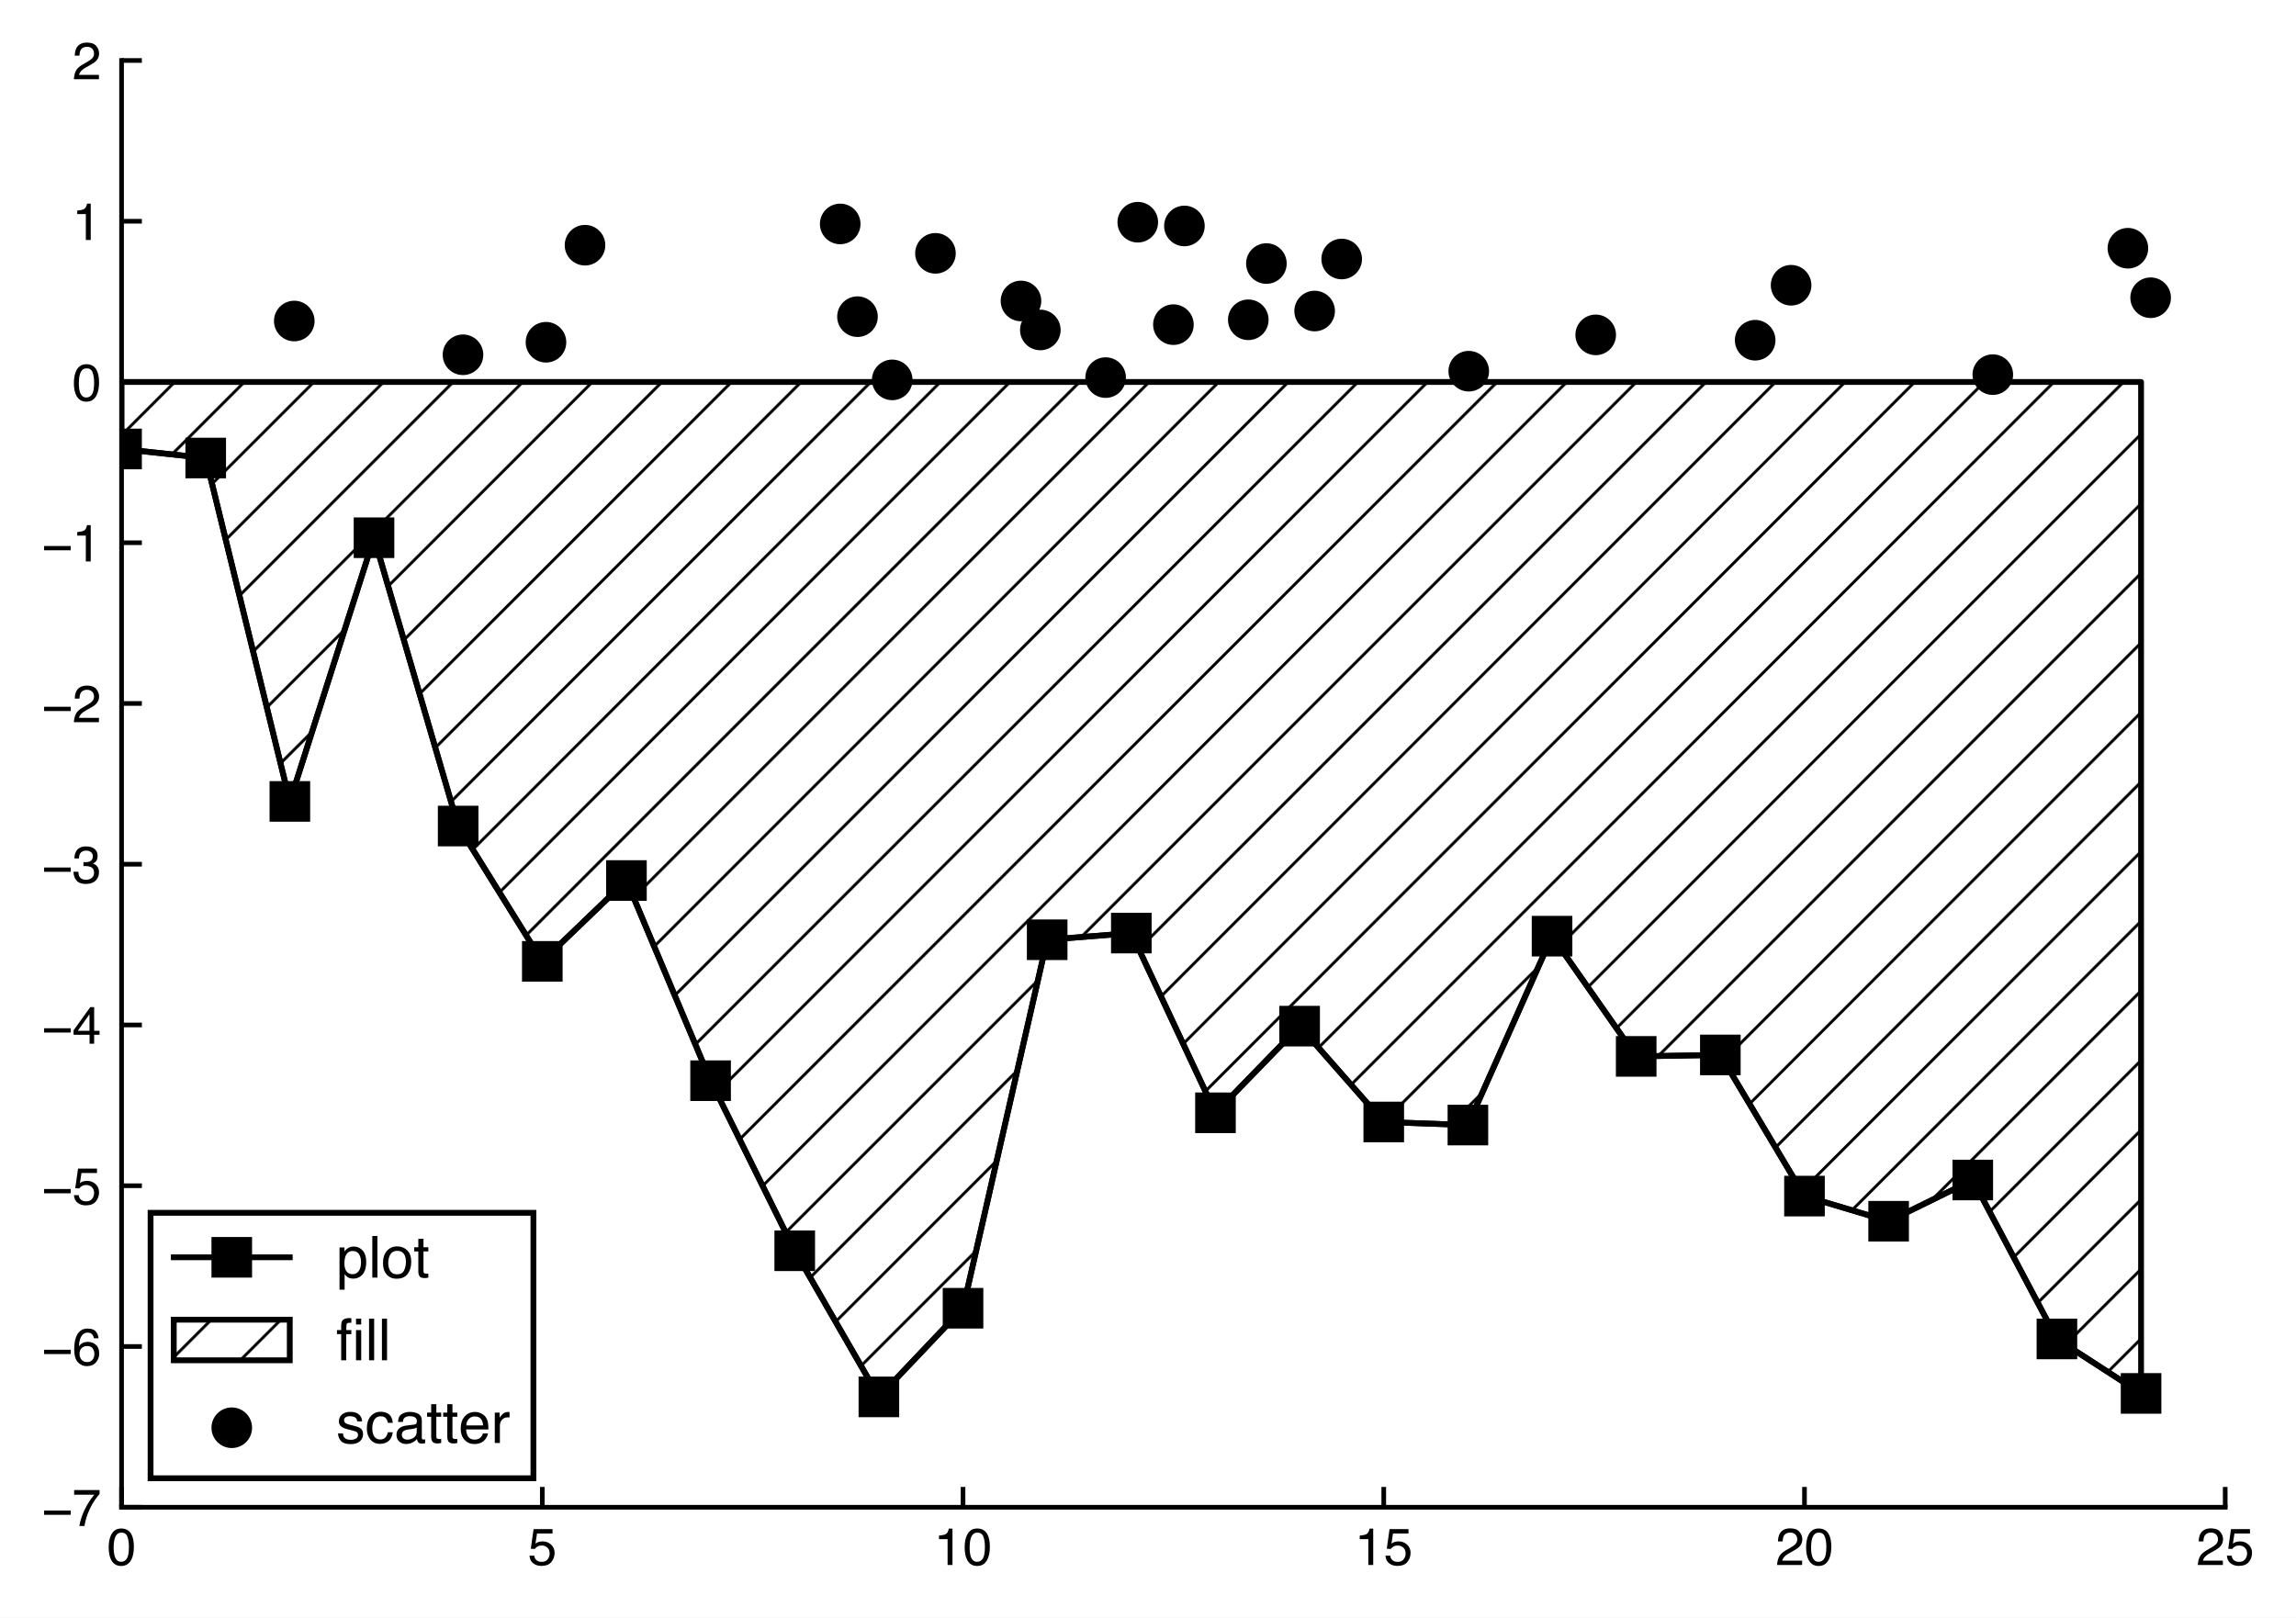
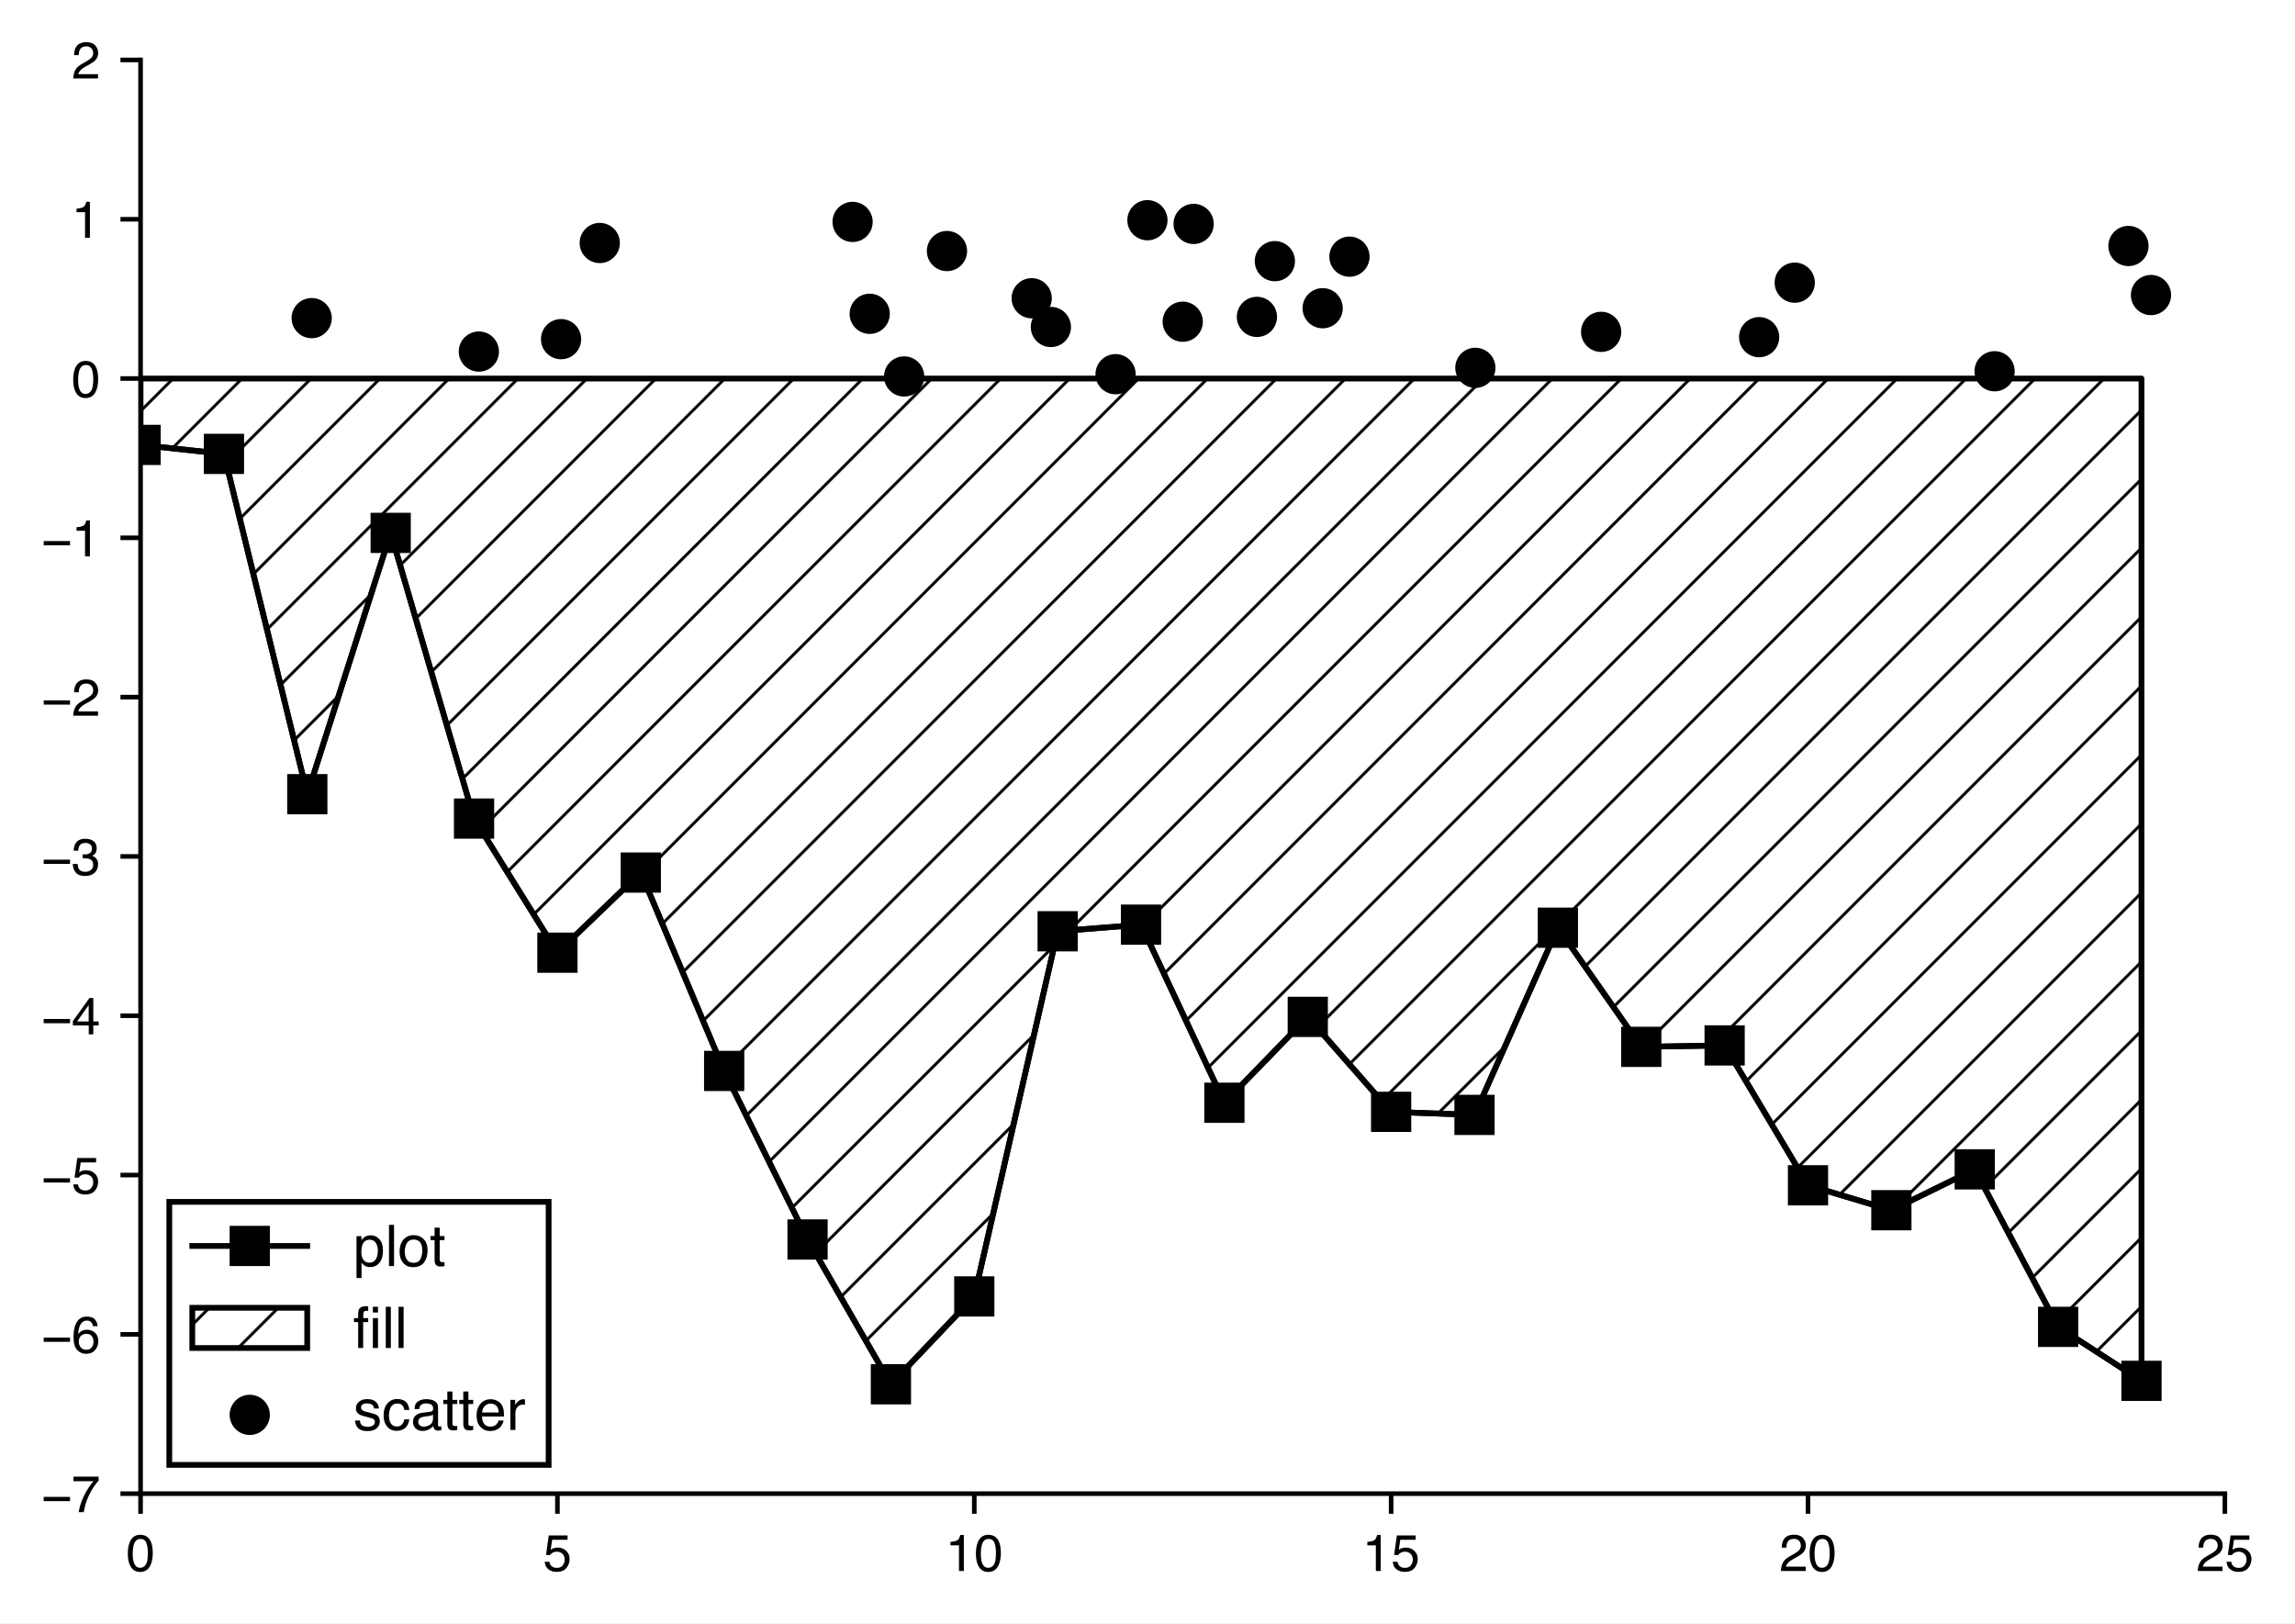
- <svg xmlns="http://www.w3.org/2000/svg" xmlns:xlink="http://www.w3.org/1999/xlink" height="278.94pt" version="1.1" viewBox="0 0 395.866 278.94" width="395.866pt">
+ <svg xmlns="http://www.w3.org/2000/svg" xmlns:xlink="http://www.w3.org/1999/xlink" height="282.44pt" version="1.1" viewBox="0 0 399.366 282.44" width="399.366pt">
  <defs>
    <style type="text/css">*{stroke-linecap:butt;stroke-linejoin:round;}</style>
  </defs>
  <g id="figure_1">
    <g id="patch_1">
-       <path d="M 0 278.94  L 395.866 278.94  L 395.866 0  L 0 0  z " style="fill:#ffffff;" />
+       <path d="M 0 282.44  L 399.366 282.44  L 399.366 0  L 0 0  z " style="fill:#ffffff;" />
    </g>
    <g id="axes_1">
      <g id="patch_2">
-         <path d="M 20.961 259.908  L 383.661 259.908  L 383.661 10.428  L 20.961 10.428  z " style="fill:#ffffff;" />
+         <path d="M 24.461 259.908  L 387.161 259.908  L 387.161 10.428  L 24.461 10.428  z " style="fill:#ffffff;" />
      </g>
      <g id="PolyCollection_1">
-         <path clip-path="url(#p5ef44f7174)" d="M 20.961 65.868  L 20.961 77.421  L 35.469 78.98  L 49.977 138.196  L 64.485 92.727  L 78.993 142.441  L 93.501 165.775  L 108.009 151.835  L 122.517 186.354  L 137.025 215.681  L 151.533 240.878  L 166.041 225.592  L 180.549 162.052  L 195.057 160.9  L 209.565 191.889  L 224.073 176.947  L 238.581 193.472  L 253.089 194.003  L 267.597 161.431  L 282.105 182.162  L 296.613 181.912  L 311.121 206.253  L 325.629 210.59  L 340.137 203.478  L 354.645 230.887  L 369.153 240.279  L 369.153 65.868  L 369.153 65.868  L 354.645 65.868  L 340.137 65.868  L 325.629 65.868  L 311.121 65.868  L 296.613 65.868  L 282.105 65.868  L 267.597 65.868  L 253.089 65.868  L 238.581 65.868  L 224.073 65.868  L 209.565 65.868  L 195.057 65.868  L 180.549 65.868  L 166.041 65.868  L 151.533 65.868  L 137.025 65.868  L 122.517 65.868  L 108.009 65.868  L 93.501 65.868  L 78.993 65.868  L 64.485 65.868  L 49.977 65.868  L 35.469 65.868  L 20.961 65.868  z " style="fill:url(#hcf65106ee3);stroke:#000000;" />
+         <path clip-path="url(#p25e5766f67)" d="M 24.461 65.868  L 24.461 77.421  L 38.969 78.98  L 53.477 138.196  L 67.985 92.727  L 82.493 142.441  L 97.001 165.775  L 111.509 151.835  L 126.017 186.354  L 140.525 215.681  L 155.033 240.878  L 169.541 225.592  L 184.049 162.052  L 198.557 160.9  L 213.065 191.889  L 227.573 176.947  L 242.081 193.472  L 256.589 194.003  L 271.097 161.431  L 285.605 182.162  L 300.113 181.912  L 314.621 206.253  L 329.129 210.59  L 343.637 203.478  L 358.145 230.887  L 372.653 240.279  L 372.653 65.868  L 372.653 65.868  L 358.145 65.868  L 343.637 65.868  L 329.129 65.868  L 314.621 65.868  L 300.113 65.868  L 285.605 65.868  L 271.097 65.868  L 256.589 65.868  L 242.081 65.868  L 227.573 65.868  L 213.065 65.868  L 198.557 65.868  L 184.049 65.868  L 169.541 65.868  L 155.033 65.868  L 140.525 65.868  L 126.017 65.868  L 111.509 65.868  L 97.001 65.868  L 82.493 65.868  L 67.985 65.868  L 53.477 65.868  L 38.969 65.868  L 24.461 65.868  z " style="fill:url(#h2eca5c8165);stroke:#000000;" />
      </g>
      <g id="PathCollection_1">
        <defs>
-           <path d="M 0 3  C 0.796 3 1.559 2.684 2.121 2.121  C 2.684 1.559 3 0.796 3 0  C 3 -0.796 2.684 -1.559 2.121 -2.121  C 1.559 -2.684 0.796 -3 0 -3  C -0.796 -3 -1.559 -2.684 -2.121 -2.121  C -2.684 -1.559 -3 -0.796 -3 0  C -3 0.796 -2.684 1.559 -2.121 2.121  C -1.559 2.684 -0.796 3 0 3  z " id="m6cc4f7a6cf" style="stroke:#000000;" />
+           <path d="M 0 3  C 0.796 3 1.559 2.684 2.121 2.121  C 2.684 1.559 3 0.796 3 0  C 3 -0.796 2.684 -1.559 2.121 -2.121  C 1.559 -2.684 0.796 -3 0 -3  C -0.796 -3 -1.559 -2.684 -2.121 -2.121  C -2.684 -1.559 -3 -0.796 -3 0  C -3 0.796 -2.684 1.559 -2.121 2.121  C -1.559 2.684 -0.796 3 0 3  z " id="m5ffe02c6c7" style="stroke:#000000;" />
        </defs>
-         <g clip-path="url(#p5ef44f7174)">
-           <use style="stroke:#000000;" x="100.866" xlink:href="#m6cc4f7a6cf" y="42.282" />
-           <use style="stroke:#000000;" x="147.843" xlink:href="#m6cc4f7a6cf" y="54.606" />
-           <use style="stroke:#000000;" x="190.628" xlink:href="#m6cc4f7a6cf" y="65.114" />
-           <use style="stroke:#000000;" x="94.134" xlink:href="#m6cc4f7a6cf" y="59.016" />
-           <use style="stroke:#000000;" x="253.237" xlink:href="#m6cc4f7a6cf" y="64.007" />
-           <use style="stroke:#000000;" x="196.171" xlink:href="#m6cc4f7a6cf" y="38.318" />
-           <use style="stroke:#000000;" x="204.211" xlink:href="#m6cc4f7a6cf" y="38.964" />
-           <use style="stroke:#000000;" x="161.287" xlink:href="#m6cc4f7a6cf" y="43.685" />
-           <use style="stroke:#000000;" x="308.814" xlink:href="#m6cc4f7a6cf" y="49.186" />
-           <use style="stroke:#000000;" x="231.329" xlink:href="#m6cc4f7a6cf" y="44.663" />
-           <use style="stroke:#000000;" x="79.827" xlink:href="#m6cc4f7a6cf" y="61.177" />
-           <use style="stroke:#000000;" x="275.124" xlink:href="#m6cc4f7a6cf" y="57.745" />
-           <use style="stroke:#000000;" x="370.804" xlink:href="#m6cc4f7a6cf" y="51.341" />
-           <use style="stroke:#000000;" x="202.314" xlink:href="#m6cc4f7a6cf" y="55.982" />
-           <use style="stroke:#000000;" x="343.59" xlink:href="#m6cc4f7a6cf" y="64.602" />
-           <use style="stroke:#000000;" x="144.865" xlink:href="#m6cc4f7a6cf" y="38.615" />
-           <use style="stroke:#000000;" x="226.665" xlink:href="#m6cc4f7a6cf" y="53.634" />
-           <use style="stroke:#000000;" x="176.032" xlink:href="#m6cc4f7a6cf" y="51.897" />
-           <use style="stroke:#000000;" x="179.37" xlink:href="#m6cc4f7a6cf" y="56.899" />
-           <use style="stroke:#000000;" x="302.619" xlink:href="#m6cc4f7a6cf" y="58.668" />
-           <use style="stroke:#000000;" x="215.225" xlink:href="#m6cc4f7a6cf" y="55.143" />
-           <use style="stroke:#000000;" x="366.884" xlink:href="#m6cc4f7a6cf" y="42.805" />
-           <use style="stroke:#000000;" x="218.346" xlink:href="#m6cc4f7a6cf" y="45.445" />
-           <use style="stroke:#000000;" x="50.737" xlink:href="#m6cc4f7a6cf" y="55.356" />
-           <use style="stroke:#000000;" x="153.834" xlink:href="#m6cc4f7a6cf" y="65.507" />
+         <g clip-path="url(#p25e5766f67)">
+           <use style="stroke:#000000;" x="104.366" xlink:href="#m5ffe02c6c7" y="42.282" />
+           <use style="stroke:#000000;" x="151.343" xlink:href="#m5ffe02c6c7" y="54.606" />
+           <use style="stroke:#000000;" x="194.128" xlink:href="#m5ffe02c6c7" y="65.114" />
+           <use style="stroke:#000000;" x="97.634" xlink:href="#m5ffe02c6c7" y="59.016" />
+           <use style="stroke:#000000;" x="256.737" xlink:href="#m5ffe02c6c7" y="64.007" />
+           <use style="stroke:#000000;" x="199.671" xlink:href="#m5ffe02c6c7" y="38.318" />
+           <use style="stroke:#000000;" x="207.711" xlink:href="#m5ffe02c6c7" y="38.964" />
+           <use style="stroke:#000000;" x="164.787" xlink:href="#m5ffe02c6c7" y="43.685" />
+           <use style="stroke:#000000;" x="312.314" xlink:href="#m5ffe02c6c7" y="49.186" />
+           <use style="stroke:#000000;" x="234.829" xlink:href="#m5ffe02c6c7" y="44.663" />
+           <use style="stroke:#000000;" x="83.327" xlink:href="#m5ffe02c6c7" y="61.177" />
+           <use style="stroke:#000000;" x="278.624" xlink:href="#m5ffe02c6c7" y="57.745" />
+           <use style="stroke:#000000;" x="374.304" xlink:href="#m5ffe02c6c7" y="51.341" />
+           <use style="stroke:#000000;" x="205.814" xlink:href="#m5ffe02c6c7" y="55.982" />
+           <use style="stroke:#000000;" x="347.09" xlink:href="#m5ffe02c6c7" y="64.602" />
+           <use style="stroke:#000000;" x="148.365" xlink:href="#m5ffe02c6c7" y="38.615" />
+           <use style="stroke:#000000;" x="230.165" xlink:href="#m5ffe02c6c7" y="53.634" />
+           <use style="stroke:#000000;" x="179.532" xlink:href="#m5ffe02c6c7" y="51.897" />
+           <use style="stroke:#000000;" x="182.87" xlink:href="#m5ffe02c6c7" y="56.899" />
+           <use style="stroke:#000000;" x="306.119" xlink:href="#m5ffe02c6c7" y="58.668" />
+           <use style="stroke:#000000;" x="218.725" xlink:href="#m5ffe02c6c7" y="55.143" />
+           <use style="stroke:#000000;" x="370.384" xlink:href="#m5ffe02c6c7" y="42.805" />
+           <use style="stroke:#000000;" x="221.846" xlink:href="#m5ffe02c6c7" y="45.445" />
+           <use style="stroke:#000000;" x="54.237" xlink:href="#m5ffe02c6c7" y="55.356" />
+           <use style="stroke:#000000;" x="157.334" xlink:href="#m5ffe02c6c7" y="65.507" />
        </g>
      </g>
      <g id="matplotlib.axis_1">
        <g id="xtick_1">
          <g id="line2d_1">
            <defs>
-               <path d="M 0 0  L 0 -3.5  " id="m60fa65bd6e" style="stroke:#000000;stroke-width:0.8;" />
+               <path d="M 0 0  L 0 3.5  " id="m99820ef817" style="stroke:#000000;stroke-width:0.8;" />
            </defs>
            <g>
-               <use style="stroke:#000000;stroke-width:0.8;" x="20.961" xlink:href="#m60fa65bd6e" y="259.908" />
+               <use style="stroke:#000000;stroke-width:0.8;" x="24.461" xlink:href="#m99820ef817" y="259.908" />
            </g>
          </g>
          <g id="text_1">
-             <g transform="translate(18.45898 269.8641)scale(0.09 -0.09)">
+             <g transform="translate(21.95898 273.3641)scale(0.09 -0.09)">
              <defs>
                <path d="M 27.047 69.922  Q 40.625 69.922 46.688 58.734  Q 51.375 50.094 51.375 35.062  Q 51.375 20.797 47.125 11.469  Q 40.969 -1.906 27 -1.906  Q 14.406 -1.906 8.25 9.031  Q 3.125 18.172 3.125 33.547  Q 3.125 45.453 6.203 54  Q 11.969 69.922 27.047 69.922  z M 26.953 6.109  Q 33.797 6.109 37.844 12.156  Q 41.891 18.219 41.891 34.719  Q 41.891 46.625 38.953 54.312  Q 36.031 62.016 27.594 62.016  Q 19.828 62.016 16.234 54.703  Q 12.641 47.406 12.641 33.203  Q 12.641 22.516 14.938 16.016  Q 18.453 6.109 26.953 6.109  z " id="Helvetica-48" />
              </defs>
              <use xlink:href="#Helvetica-48" />
            </g>
          </g>
        </g>
        <g id="xtick_2">
          <g id="line2d_2">
            <g>
-               <use style="stroke:#000000;stroke-width:0.8;" x="93.501" xlink:href="#m60fa65bd6e" y="259.908" />
+               <use style="stroke:#000000;stroke-width:0.8;" x="97.001" xlink:href="#m99820ef817" y="259.908" />
            </g>
          </g>
          <g id="text_2">
-             <g transform="translate(90.99898 269.8641)scale(0.09 -0.09)">
+             <g transform="translate(94.49898 273.3641)scale(0.09 -0.09)">
              <defs>
                <path d="M 12.359 17.828  Q 13.234 10.297 19.344 7.422  Q 22.469 5.953 26.562 5.953  Q 34.375 5.953 38.125 10.938  Q 41.891 15.922 41.891 21.969  Q 41.891 29.297 37.422 33.297  Q 32.953 37.312 26.703 37.312  Q 22.172 37.312 18.922 35.547  Q 15.672 33.797 13.375 30.672  L 5.766 31.109  L 11.078 68.75  L 47.406 68.75  L 47.406 60.25  L 17.672 60.25  L 14.703 40.828  Q 17.141 42.672 19.344 43.609  Q 23.25 45.219 28.375 45.219  Q 37.984 45.219 44.672 39.016  Q 51.375 32.812 51.375 23.297  Q 51.375 13.375 45.234 5.797  Q 39.109 -1.766 25.688 -1.766  Q 17.141 -1.766 10.562 3.047  Q 4 7.859 3.219 17.828  z " id="Helvetica-53" />
              </defs>
              <use xlink:href="#Helvetica-53" />
            </g>
          </g>
        </g>
        <g id="xtick_3">
          <g id="line2d_3">
            <g>
-               <use style="stroke:#000000;stroke-width:0.8;" x="166.041" xlink:href="#m60fa65bd6e" y="259.908" />
+               <use style="stroke:#000000;stroke-width:0.8;" x="169.541" xlink:href="#m99820ef817" y="259.908" />
            </g>
          </g>
          <g id="text_3">
-             <g transform="translate(161.0366 269.8641)scale(0.09 -0.09)">
+             <g transform="translate(164.5366 273.3641)scale(0.09 -0.09)">
              <defs>
                <path d="M 9.578 49.516  L 9.578 56.25  Q 19.094 57.172 22.844 59.344  Q 26.609 61.531 28.469 69.625  L 35.406 69.625  L 35.406 0  L 26.031 0  L 26.031 49.516  z " id="Helvetica-49" />
              </defs>
              <use xlink:href="#Helvetica-49" />
              <use x="55.615" xlink:href="#Helvetica-48" />
            </g>
          </g>
        </g>
        <g id="xtick_4">
          <g id="line2d_4">
            <g>
-               <use style="stroke:#000000;stroke-width:0.8;" x="238.581" xlink:href="#m60fa65bd6e" y="259.908" />
+               <use style="stroke:#000000;stroke-width:0.8;" x="242.081" xlink:href="#m99820ef817" y="259.908" />
            </g>
          </g>
          <g id="text_4">
-             <g transform="translate(233.5766 269.8641)scale(0.09 -0.09)">
+             <g transform="translate(237.0766 273.3641)scale(0.09 -0.09)">
              <use xlink:href="#Helvetica-49" />
              <use x="55.615" xlink:href="#Helvetica-53" />
            </g>
          </g>
        </g>
        <g id="xtick_5">
          <g id="line2d_5">
            <g>
-               <use style="stroke:#000000;stroke-width:0.8;" x="311.121" xlink:href="#m60fa65bd6e" y="259.908" />
+               <use style="stroke:#000000;stroke-width:0.8;" x="314.621" xlink:href="#m99820ef817" y="259.908" />
            </g>
          </g>
          <g id="text_5">
-             <g transform="translate(306.1166 269.8641)scale(0.09 -0.09)">
+             <g transform="translate(309.6166 273.3641)scale(0.09 -0.09)">
              <defs>
                <path d="M 3.125 0  Q 3.609 9.031 6.859 15.719  Q 10.109 22.406 19.531 27.875  L 28.906 33.297  Q 35.203 36.969 37.75 39.547  Q 41.75 43.609 41.75 48.828  Q 41.75 54.938 38.078 58.516  Q 34.422 62.109 28.328 62.109  Q 19.281 62.109 15.828 55.281  Q 13.969 51.609 13.766 45.125  L 4.828 45.125  Q 4.984 54.25 8.203 60.016  Q 13.922 70.172 28.375 70.172  Q 40.375 70.172 45.922 63.672  Q 51.469 57.172 51.469 49.219  Q 51.469 40.828 45.562 34.859  Q 42.141 31.391 33.297 26.469  L 26.609 22.75  Q 21.828 20.125 19.094 17.719  Q 14.203 13.484 12.938 8.297  L 51.125 8.297  L 51.125 0  L 3.125 0  z " id="Helvetica-50" />
              </defs>
              <use xlink:href="#Helvetica-50" />
              <use x="55.615" xlink:href="#Helvetica-48" />
            </g>
          </g>
        </g>
        <g id="xtick_6">
          <g id="line2d_6">
            <g>
-               <use style="stroke:#000000;stroke-width:0.8;" x="383.661" xlink:href="#m60fa65bd6e" y="259.908" />
+               <use style="stroke:#000000;stroke-width:0.8;" x="387.161" xlink:href="#m99820ef817" y="259.908" />
            </g>
          </g>
          <g id="text_6">
-             <g transform="translate(378.6566 269.8641)scale(0.09 -0.09)">
+             <g transform="translate(382.1566 273.3641)scale(0.09 -0.09)">
              <use xlink:href="#Helvetica-50" />
              <use x="55.615" xlink:href="#Helvetica-53" />
            </g>
          </g>
        </g>
      </g>
      <g id="matplotlib.axis_2">
        <g id="ytick_1">
          <g id="line2d_7">
            <defs>
-               <path d="M 0 0  L 3.5 0  " id="madaeda68f2" style="stroke:#000000;stroke-width:0.8;" />
+               <path d="M 0 0  L -3.5 0  " id="mceb33f4da1" style="stroke:#000000;stroke-width:0.8;" />
            </defs>
            <g>
-               <use style="stroke:#000000;stroke-width:0.8;" x="20.961" xlink:href="#madaeda68f2" y="259.908" />
+               <use style="stroke:#000000;stroke-width:0.8;" x="24.461" xlink:href="#mceb33f4da1" y="259.908" />
            </g>
          </g>
          <g id="text_7">
            <g transform="translate(7.2 263.1361)scale(0.09 -0.09)">
              <defs>
                <path d="M 55.422 29.594  L 55.422 21.391  L 4.5 21.391  L 4.5 29.594  z " id="Helvetica-8722" />
                <path d="M 52.297 68.75  L 52.297 61.078  Q 48.922 57.812 43.328 49.703  Q 37.75 41.609 33.453 32.234  Q 29.203 23.094 27 15.578  Q 25.594 10.75 23.344 0  L 13.625 0  Q 16.938 20.016 28.266 39.844  Q 34.969 51.469 42.328 59.906  L 3.656 59.906  L 3.656 68.75  z " id="Helvetica-55" />
              </defs>
              <use xlink:href="#Helvetica-8722" />
              <use x="58.398" xlink:href="#Helvetica-55" />
            </g>
          </g>
        </g>
        <g id="ytick_2">
          <g id="line2d_8">
            <g>
-               <use style="stroke:#000000;stroke-width:0.8;" x="20.961" xlink:href="#madaeda68f2" y="232.188" />
+               <use style="stroke:#000000;stroke-width:0.8;" x="24.461" xlink:href="#mceb33f4da1" y="232.188" />
            </g>
          </g>
          <g id="text_8">
            <g transform="translate(7.2 235.4161)scale(0.09 -0.09)">
              <defs>
                <path d="M 29.25 70.219  Q 40.969 70.219 45.578 64.141  Q 50.203 58.062 50.203 51.609  L 41.5 51.609  Q 40.719 55.766 39.016 58.109  Q 35.844 62.5 29.391 62.5  Q 22.016 62.5 17.672 55.688  Q 13.328 48.875 12.844 36.188  Q 15.875 40.625 20.453 42.828  Q 24.656 44.781 29.828 44.781  Q 38.625 44.781 45.156 39.156  Q 51.703 33.547 51.703 22.406  Q 51.703 12.891 45.5 5.531  Q 39.312 -1.812 27.828 -1.812  Q 18.016 -1.812 10.891 5.641  Q 3.766 13.094 3.766 30.719  Q 3.766 43.75 6.938 52.828  Q 13.031 70.219 29.25 70.219  z M 28.609 6  Q 35.547 6 38.984 10.656  Q 42.438 15.328 42.438 21.688  Q 42.438 27.047 39.359 31.906  Q 36.281 36.766 28.172 36.766  Q 22.516 36.766 18.234 33  Q 13.969 29.25 13.969 21.688  Q 13.969 15.047 17.844 10.516  Q 21.734 6 28.609 6  z " id="Helvetica-54" />
              </defs>
              <use xlink:href="#Helvetica-8722" />
              <use x="58.398" xlink:href="#Helvetica-54" />
            </g>
          </g>
        </g>
        <g id="ytick_3">
          <g id="line2d_9">
            <g>
-               <use style="stroke:#000000;stroke-width:0.8;" x="20.961" xlink:href="#madaeda68f2" y="204.468" />
+               <use style="stroke:#000000;stroke-width:0.8;" x="24.461" xlink:href="#mceb33f4da1" y="204.468" />
            </g>
          </g>
          <g id="text_9">
            <g transform="translate(7.2 207.6961)scale(0.09 -0.09)">
              <use xlink:href="#Helvetica-8722" />
              <use x="58.398" xlink:href="#Helvetica-53" />
            </g>
          </g>
        </g>
        <g id="ytick_4">
          <g id="line2d_10">
            <g>
-               <use style="stroke:#000000;stroke-width:0.8;" x="20.961" xlink:href="#madaeda68f2" y="176.748" />
+               <use style="stroke:#000000;stroke-width:0.8;" x="24.461" xlink:href="#mceb33f4da1" y="176.748" />
            </g>
          </g>
          <g id="text_10">
            <g transform="translate(7.2 179.9761)scale(0.09 -0.09)">
              <defs>
                <path d="M 33.062 24.75  L 33.062 56.453  L 10.641 24.75  z M 33.203 0  L 33.203 17.094  L 2.547 17.094  L 2.547 25.688  L 34.578 70.125  L 42 70.125  L 42 24.75  L 52.297 24.75  L 52.297 17.094  L 42 17.094  L 42 0  z " id="Helvetica-52" />
              </defs>
              <use xlink:href="#Helvetica-8722" />
              <use x="58.398" xlink:href="#Helvetica-52" />
            </g>
          </g>
        </g>
        <g id="ytick_5">
          <g id="line2d_11">
            <g>
-               <use style="stroke:#000000;stroke-width:0.8;" x="20.961" xlink:href="#madaeda68f2" y="149.028" />
+               <use style="stroke:#000000;stroke-width:0.8;" x="24.461" xlink:href="#mceb33f4da1" y="149.028" />
            </g>
          </g>
          <g id="text_11">
            <g transform="translate(7.2 152.2561)scale(0.09 -0.09)">
              <defs>
                <path d="M 25.984 -1.906  Q 13.578 -1.906 7.984 4.906  Q 2.391 11.719 2.391 21.484  L 11.578 21.484  Q 12.156 14.703 14.109 11.625  Q 17.531 6.109 26.469 6.109  Q 33.406 6.109 37.594 9.812  Q 41.797 13.531 41.797 19.391  Q 41.797 26.609 37.375 29.484  Q 32.953 32.375 25.094 32.375  Q 24.219 32.375 23.312 32.344  Q 22.406 32.328 21.484 32.281  L 21.484 40.047  Q 22.859 39.891 23.781 39.844  Q 24.703 39.797 25.781 39.797  Q 30.719 39.797 33.891 41.359  Q 39.453 44.094 39.453 51.125  Q 39.453 56.344 35.734 59.172  Q 32.031 62.016 27.094 62.016  Q 18.312 62.016 14.938 56.156  Q 13.094 52.938 12.844 46.969  L 4.156 46.969  Q 4.156 54.781 7.281 60.25  Q 12.641 70.016 26.172 70.016  Q 36.859 70.016 42.719 65.25  Q 48.578 60.5 48.578 51.469  Q 48.578 45.016 45.125 41.016  Q 42.969 38.531 39.547 37.109  Q 45.062 35.594 48.156 31.266  Q 51.266 26.953 51.266 20.703  Q 51.266 10.688 44.672 4.391  Q 38.094 -1.906 25.984 -1.906  z " id="Helvetica-51" />
              </defs>
              <use xlink:href="#Helvetica-8722" />
              <use x="58.398" xlink:href="#Helvetica-51" />
            </g>
          </g>
        </g>
        <g id="ytick_6">
          <g id="line2d_12">
            <g>
-               <use style="stroke:#000000;stroke-width:0.8;" x="20.961" xlink:href="#madaeda68f2" y="121.308" />
+               <use style="stroke:#000000;stroke-width:0.8;" x="24.461" xlink:href="#mceb33f4da1" y="121.308" />
            </g>
          </g>
          <g id="text_12">
            <g transform="translate(7.2 124.5361)scale(0.09 -0.09)">
              <use xlink:href="#Helvetica-8722" />
              <use x="58.398" xlink:href="#Helvetica-50" />
            </g>
          </g>
        </g>
        <g id="ytick_7">
          <g id="line2d_13">
            <g>
-               <use style="stroke:#000000;stroke-width:0.8;" x="20.961" xlink:href="#madaeda68f2" y="93.588" />
+               <use style="stroke:#000000;stroke-width:0.8;" x="24.461" xlink:href="#mceb33f4da1" y="93.588" />
            </g>
          </g>
          <g id="text_13">
            <g transform="translate(7.2 96.81609)scale(0.09 -0.09)">
              <use xlink:href="#Helvetica-8722" />
              <use x="58.398" xlink:href="#Helvetica-49" />
            </g>
          </g>
        </g>
        <g id="ytick_8">
          <g id="line2d_14">
            <g>
-               <use style="stroke:#000000;stroke-width:0.8;" x="20.961" xlink:href="#madaeda68f2" y="65.868" />
+               <use style="stroke:#000000;stroke-width:0.8;" x="24.461" xlink:href="#mceb33f4da1" y="65.868" />
            </g>
          </g>
          <g id="text_14">
            <g transform="translate(12.45656 69.09609)scale(0.09 -0.09)">
              <use xlink:href="#Helvetica-48" />
            </g>
          </g>
        </g>
        <g id="ytick_9">
          <g id="line2d_15">
            <g>
-               <use style="stroke:#000000;stroke-width:0.8;" x="20.961" xlink:href="#madaeda68f2" y="38.148" />
+               <use style="stroke:#000000;stroke-width:0.8;" x="24.461" xlink:href="#mceb33f4da1" y="38.148" />
            </g>
          </g>
          <g id="text_15">
            <g transform="translate(12.45656 41.37609)scale(0.09 -0.09)">
              <use xlink:href="#Helvetica-49" />
            </g>
          </g>
        </g>
        <g id="ytick_10">
          <g id="line2d_16">
            <g>
-               <use style="stroke:#000000;stroke-width:0.8;" x="20.961" xlink:href="#madaeda68f2" y="10.428" />
+               <use style="stroke:#000000;stroke-width:0.8;" x="24.461" xlink:href="#mceb33f4da1" y="10.428" />
            </g>
          </g>
          <g id="text_16">
            <g transform="translate(12.45656 13.65609)scale(0.09 -0.09)">
              <use xlink:href="#Helvetica-50" />
            </g>
          </g>
        </g>
      </g>
      <g id="line2d_17">
-         <path clip-path="url(#p5ef44f7174)" d="M 20.961 77.421  L 35.469 78.98  L 49.977 138.196  L 64.485 92.727  L 78.993 142.441  L 93.501 165.775  L 108.009 151.835  L 122.517 186.354  L 137.025 215.681  L 151.533 240.878  L 166.041 225.592  L 180.549 162.052  L 195.057 160.9  L 209.565 191.889  L 224.073 176.947  L 238.581 193.472  L 253.089 194.003  L 267.597 161.431  L 282.105 182.162  L 296.613 181.912  L 311.121 206.253  L 325.629 210.59  L 340.137 203.478  L 354.645 230.887  L 369.153 240.279  " style="fill:none;stroke:#000000;stroke-linecap:square;" />
+         <path clip-path="url(#p25e5766f67)" d="M 24.461 77.421  L 38.969 78.98  L 53.477 138.196  L 67.985 92.727  L 82.493 142.441  L 97.001 165.775  L 111.509 151.835  L 126.017 186.354  L 140.525 215.681  L 155.033 240.878  L 169.541 225.592  L 184.049 162.052  L 198.557 160.9  L 213.065 191.889  L 227.573 176.947  L 242.081 193.472  L 256.589 194.003  L 271.097 161.431  L 285.605 182.162  L 300.113 181.912  L 314.621 206.253  L 329.129 210.59  L 343.637 203.478  L 358.145 230.887  L 372.653 240.279  " style="fill:none;stroke:#000000;stroke-linecap:square;" />
        <defs>
-           <path d="M -3 3  L 3 3  L 3 -3  L -3 -3  z " id="maa5e587476" style="stroke:#000000;stroke-linejoin:miter;" />
+           <path d="M -3 3  L 3 3  L 3 -3  L -3 -3  z " id="m1f2d8db4ff" style="stroke:#000000;stroke-linejoin:miter;" />
        </defs>
-         <g clip-path="url(#p5ef44f7174)">
-           <use style="stroke:#000000;stroke-linejoin:miter;" x="20.961" xlink:href="#maa5e587476" y="77.421" />
-           <use style="stroke:#000000;stroke-linejoin:miter;" x="35.469" xlink:href="#maa5e587476" y="78.98" />
-           <use style="stroke:#000000;stroke-linejoin:miter;" x="49.977" xlink:href="#maa5e587476" y="138.196" />
-           <use style="stroke:#000000;stroke-linejoin:miter;" x="64.485" xlink:href="#maa5e587476" y="92.727" />
-           <use style="stroke:#000000;stroke-linejoin:miter;" x="78.993" xlink:href="#maa5e587476" y="142.441" />
-           <use style="stroke:#000000;stroke-linejoin:miter;" x="93.501" xlink:href="#maa5e587476" y="165.775" />
-           <use style="stroke:#000000;stroke-linejoin:miter;" x="108.009" xlink:href="#maa5e587476" y="151.835" />
-           <use style="stroke:#000000;stroke-linejoin:miter;" x="122.517" xlink:href="#maa5e587476" y="186.354" />
-           <use style="stroke:#000000;stroke-linejoin:miter;" x="137.025" xlink:href="#maa5e587476" y="215.681" />
-           <use style="stroke:#000000;stroke-linejoin:miter;" x="151.533" xlink:href="#maa5e587476" y="240.878" />
-           <use style="stroke:#000000;stroke-linejoin:miter;" x="166.041" xlink:href="#maa5e587476" y="225.592" />
-           <use style="stroke:#000000;stroke-linejoin:miter;" x="180.549" xlink:href="#maa5e587476" y="162.052" />
-           <use style="stroke:#000000;stroke-linejoin:miter;" x="195.057" xlink:href="#maa5e587476" y="160.9" />
-           <use style="stroke:#000000;stroke-linejoin:miter;" x="209.565" xlink:href="#maa5e587476" y="191.889" />
-           <use style="stroke:#000000;stroke-linejoin:miter;" x="224.073" xlink:href="#maa5e587476" y="176.947" />
-           <use style="stroke:#000000;stroke-linejoin:miter;" x="238.581" xlink:href="#maa5e587476" y="193.472" />
-           <use style="stroke:#000000;stroke-linejoin:miter;" x="253.089" xlink:href="#maa5e587476" y="194.003" />
-           <use style="stroke:#000000;stroke-linejoin:miter;" x="267.597" xlink:href="#maa5e587476" y="161.431" />
-           <use style="stroke:#000000;stroke-linejoin:miter;" x="282.105" xlink:href="#maa5e587476" y="182.162" />
-           <use style="stroke:#000000;stroke-linejoin:miter;" x="296.613" xlink:href="#maa5e587476" y="181.912" />
-           <use style="stroke:#000000;stroke-linejoin:miter;" x="311.121" xlink:href="#maa5e587476" y="206.253" />
-           <use style="stroke:#000000;stroke-linejoin:miter;" x="325.629" xlink:href="#maa5e587476" y="210.59" />
-           <use style="stroke:#000000;stroke-linejoin:miter;" x="340.137" xlink:href="#maa5e587476" y="203.478" />
-           <use style="stroke:#000000;stroke-linejoin:miter;" x="354.645" xlink:href="#maa5e587476" y="230.887" />
-           <use style="stroke:#000000;stroke-linejoin:miter;" x="369.153" xlink:href="#maa5e587476" y="240.279" />
+         <g clip-path="url(#p25e5766f67)">
+           <use style="stroke:#000000;stroke-linejoin:miter;" x="24.461" xlink:href="#m1f2d8db4ff" y="77.421" />
+           <use style="stroke:#000000;stroke-linejoin:miter;" x="38.969" xlink:href="#m1f2d8db4ff" y="78.98" />
+           <use style="stroke:#000000;stroke-linejoin:miter;" x="53.477" xlink:href="#m1f2d8db4ff" y="138.196" />
+           <use style="stroke:#000000;stroke-linejoin:miter;" x="67.985" xlink:href="#m1f2d8db4ff" y="92.727" />
+           <use style="stroke:#000000;stroke-linejoin:miter;" x="82.493" xlink:href="#m1f2d8db4ff" y="142.441" />
+           <use style="stroke:#000000;stroke-linejoin:miter;" x="97.001" xlink:href="#m1f2d8db4ff" y="165.775" />
+           <use style="stroke:#000000;stroke-linejoin:miter;" x="111.509" xlink:href="#m1f2d8db4ff" y="151.835" />
+           <use style="stroke:#000000;stroke-linejoin:miter;" x="126.017" xlink:href="#m1f2d8db4ff" y="186.354" />
+           <use style="stroke:#000000;stroke-linejoin:miter;" x="140.525" xlink:href="#m1f2d8db4ff" y="215.681" />
+           <use style="stroke:#000000;stroke-linejoin:miter;" x="155.033" xlink:href="#m1f2d8db4ff" y="240.878" />
+           <use style="stroke:#000000;stroke-linejoin:miter;" x="169.541" xlink:href="#m1f2d8db4ff" y="225.592" />
+           <use style="stroke:#000000;stroke-linejoin:miter;" x="184.049" xlink:href="#m1f2d8db4ff" y="162.052" />
+           <use style="stroke:#000000;stroke-linejoin:miter;" x="198.557" xlink:href="#m1f2d8db4ff" y="160.9" />
+           <use style="stroke:#000000;stroke-linejoin:miter;" x="213.065" xlink:href="#m1f2d8db4ff" y="191.889" />
+           <use style="stroke:#000000;stroke-linejoin:miter;" x="227.573" xlink:href="#m1f2d8db4ff" y="176.947" />
+           <use style="stroke:#000000;stroke-linejoin:miter;" x="242.081" xlink:href="#m1f2d8db4ff" y="193.472" />
+           <use style="stroke:#000000;stroke-linejoin:miter;" x="256.589" xlink:href="#m1f2d8db4ff" y="194.003" />
+           <use style="stroke:#000000;stroke-linejoin:miter;" x="271.097" xlink:href="#m1f2d8db4ff" y="161.431" />
+           <use style="stroke:#000000;stroke-linejoin:miter;" x="285.605" xlink:href="#m1f2d8db4ff" y="182.162" />
+           <use style="stroke:#000000;stroke-linejoin:miter;" x="300.113" xlink:href="#m1f2d8db4ff" y="181.912" />
+           <use style="stroke:#000000;stroke-linejoin:miter;" x="314.621" xlink:href="#m1f2d8db4ff" y="206.253" />
+           <use style="stroke:#000000;stroke-linejoin:miter;" x="329.129" xlink:href="#m1f2d8db4ff" y="210.59" />
+           <use style="stroke:#000000;stroke-linejoin:miter;" x="343.637" xlink:href="#m1f2d8db4ff" y="203.478" />
+           <use style="stroke:#000000;stroke-linejoin:miter;" x="358.145" xlink:href="#m1f2d8db4ff" y="230.887" />
+           <use style="stroke:#000000;stroke-linejoin:miter;" x="372.653" xlink:href="#m1f2d8db4ff" y="240.279" />
        </g>
      </g>
      <g id="patch_3">
-         <path d="M 20.961 259.908  L 20.961 10.428  " style="fill:none;stroke:#000000;stroke-linecap:square;stroke-linejoin:miter;stroke-width:0.8;" />
+         <path d="M 24.461 259.908  L 24.461 10.428  " style="fill:none;stroke:#000000;stroke-linecap:square;stroke-linejoin:miter;stroke-width:0.8;" />
      </g>
      <g id="patch_4">
-         <path d="M 20.961 259.908  L 383.661 259.908  " style="fill:none;stroke:#000000;stroke-linecap:square;stroke-linejoin:miter;stroke-width:0.8;" />
+         <path d="M 24.461 259.908  L 387.161 259.908  " style="fill:none;stroke:#000000;stroke-linecap:square;stroke-linejoin:miter;stroke-width:0.8;" />
      </g>
      <g id="legend_1">
        <g id="patch_5">
-           <path d="M 25.961 254.908  L 91.969 254.908  L 91.969 209.135  L 25.961 209.135  z " style="fill:#ffffff;stroke:#000000;stroke-linejoin:miter;" />
+           <path d="M 29.461 254.908  L 95.469 254.908  L 95.469 209.135  L 29.461 209.135  z " style="fill:#ffffff;stroke:#000000;stroke-linejoin:miter;" />
        </g>
        <g id="line2d_18">
-           <path d="M 29.961 216.808  L 49.961 216.808  " style="fill:none;stroke:#000000;stroke-linecap:square;" />
+           <path d="M 33.461 216.808  L 53.461 216.808  " style="fill:none;stroke:#000000;stroke-linecap:square;" />
        </g>
        <g id="line2d_19">
          <g>
-             <use style="stroke:#000000;stroke-linejoin:miter;" x="39.961" xlink:href="#maa5e587476" y="216.808" />
+             <use style="stroke:#000000;stroke-linejoin:miter;" x="43.461" xlink:href="#m1f2d8db4ff" y="216.808" />
          </g>
        </g>
        <g id="text_17">
-           <g transform="translate(57.96141 220.308)scale(0.1 -0.1)">
+           <g transform="translate(61.46141 220.308)scale(0.1 -0.1)">
            <defs>
              <path d="M 28.516 5.906  Q 34.672 5.906 38.75 11.062  Q 42.828 16.219 42.828 26.469  Q 42.828 32.719 41.016 37.203  Q 37.594 45.844 28.516 45.844  Q 19.391 45.844 16.016 36.719  Q 14.203 31.844 14.203 24.312  Q 14.203 18.266 16.016 14.016  Q 19.438 5.906 28.516 5.906  z M 5.766 52.047  L 14.312 52.047  L 14.312 45.125  Q 16.938 48.688 20.062 50.641  Q 24.516 53.562 30.516 53.562  Q 39.406 53.562 45.609 46.75  Q 51.812 39.938 51.812 27.297  Q 51.812 10.203 42.875 2.875  Q 37.203 -1.766 29.688 -1.766  Q 23.781 -1.766 19.781 0.828  Q 17.438 2.297 14.547 5.859  L 14.547 -20.844  L 5.766 -20.844  z " id="Helvetica-112" />
              <path d="M 6.688 71.734  L 15.484 71.734  L 15.484 0  L 6.688 0  z " id="Helvetica-108" />
              <path d="M 27.203 5.672  Q 35.938 5.672 39.188 12.281  Q 42.438 18.891 42.438 27  Q 42.438 34.328 40.094 38.922  Q 36.375 46.141 27.297 46.141  Q 19.234 46.141 15.578 39.984  Q 11.922 33.844 11.922 25.141  Q 11.922 16.797 15.578 11.234  Q 19.234 5.672 27.203 5.672  z M 27.547 53.812  Q 37.641 53.812 44.625 47.062  Q 51.609 40.328 51.609 27.25  Q 51.609 14.594 45.453 6.344  Q 39.312 -1.906 26.375 -1.906  Q 15.578 -1.906 9.219 5.391  Q 2.875 12.703 2.875 25  Q 2.875 38.188 9.562 46  Q 16.266 53.812 27.547 53.812  z M 27.25 53.562  z " id="Helvetica-111" />
              <path d="M 8.203 66.891  L 17.094 66.891  L 17.094 52.297  L 25.438 52.297  L 25.438 45.125  L 17.094 45.125  L 17.094 10.984  Q 17.094 8.25 18.953 7.328  Q 19.969 6.781 22.359 6.781  Q 23 6.781 23.734 6.812  Q 24.469 6.844 25.438 6.938  L 25.438 0  Q 23.922 -0.438 22.281 -0.625  Q 20.656 -0.828 18.75 -0.828  Q 12.594 -0.828 10.391 2.312  Q 8.203 5.469 8.203 10.5  L 8.203 45.125  L 1.125 45.125  L 1.125 52.297  L 8.203 52.297  z " id="Helvetica-116" />
            </defs>
            <use xlink:href="#Helvetica-112" />
            <use x="55.615" xlink:href="#Helvetica-108" />
            <use x="77.832" xlink:href="#Helvetica-111" />
            <use x="133.447" xlink:href="#Helvetica-116" />
          </g>
        </g>
        <g id="patch_6">
-           <path d="M 29.961 234.566  L 49.961 234.566  L 49.961 227.566  L 29.961 227.566  z " style="fill:url(#hcf65106ee3);stroke:#000000;stroke-linejoin:miter;" />
+           <path d="M 33.461 234.566  L 53.461 234.566  L 53.461 227.566  L 33.461 227.566  z " style="fill:url(#h2eca5c8165);stroke:#000000;stroke-linejoin:miter;" />
        </g>
        <g id="text_18">
-           <g transform="translate(57.96141 234.5659)scale(0.1 -0.1)">
+           <g transform="translate(61.46141 234.5659)scale(0.1 -0.1)">
            <defs>
              <path d="M 8.641 60.25  Q 8.844 65.719 10.547 68.266  Q 13.625 72.75 22.406 72.75  Q 23.25 72.75 24.125 72.703  Q 25 72.656 26.125 72.562  L 26.125 64.547  Q 24.75 64.656 24.141 64.672  Q 23.531 64.703 23 64.703  Q 19 64.703 18.219 62.625  Q 17.438 60.547 17.438 52.047  L 26.125 52.047  L 26.125 45.125  L 17.328 45.125  L 17.328 0  L 8.641 0  L 8.641 45.125  L 1.375 45.125  L 1.375 52.047  L 8.641 52.047  L 8.641 60.25  z " id="Helvetica-102" />
              <path d="M 6.453 52.047  L 15.375 52.047  L 15.375 0  L 6.453 0  z M 6.453 71.734  L 15.375 71.734  L 15.375 61.766  L 6.453 61.766  z " id="Helvetica-105" />
            </defs>
            <use xlink:href="#Helvetica-102" />
            <use x="27.783" xlink:href="#Helvetica-105" />
            <use x="50" xlink:href="#Helvetica-108" />
            <use x="72.217" xlink:href="#Helvetica-108" />
          </g>
        </g>
        <g id="PathCollection_2">
          <g>
-             <use style="stroke:#000000;" x="39.961" xlink:href="#m6cc4f7a6cf" y="246.199" />
+             <use style="stroke:#000000;" x="43.461" xlink:href="#m5ffe02c6c7" y="246.199" />
          </g>
        </g>
        <g id="text_19">
-           <g transform="translate(57.96141 248.8237)scale(0.1 -0.1)">
+           <g transform="translate(61.46141 248.8237)scale(0.1 -0.1)">
            <defs>
              <path d="M 11.672 16.406  Q 12.062 12.016 13.875 9.672  Q 17.188 5.422 25.391 5.422  Q 30.281 5.422 33.984 7.547  Q 37.703 9.672 37.703 14.109  Q 37.703 17.484 34.719 19.234  Q 32.812 20.312 27.203 21.734  L 20.219 23.484  Q 13.531 25.141 10.359 27.203  Q 4.688 30.766 4.688 37.062  Q 4.688 44.484 10.031 49.062  Q 15.375 53.656 24.422 53.656  Q 36.234 53.656 41.453 46.734  Q 44.734 42.328 44.625 37.25  L 36.328 37.25  Q 36.078 40.234 34.234 42.672  Q 31.203 46.141 23.734 46.141  Q 18.75 46.141 16.188 44.234  Q 13.625 42.328 13.625 39.203  Q 13.625 35.797 17 33.734  Q 18.953 32.516 22.75 31.594  L 28.562 30.172  Q 38.031 27.875 41.266 25.734  Q 46.391 22.359 46.391 15.141  Q 46.391 8.156 41.094 3.078  Q 35.797 -2 24.953 -2  Q 13.281 -2 8.422 3.297  Q 3.562 8.594 3.219 16.406  z M 24.656 53.562  z " id="Helvetica-115" />
              <path d="M 26.609 53.812  Q 35.453 53.812 40.984 49.516  Q 46.531 45.219 47.656 34.719  L 39.109 34.719  Q 38.328 39.547 35.547 42.75  Q 32.766 45.953 26.609 45.953  Q 18.219 45.953 14.594 37.75  Q 12.25 32.422 12.25 24.609  Q 12.25 16.75 15.562 11.375  Q 18.891 6 26.031 6  Q 31.5 6 34.688 9.344  Q 37.891 12.703 39.109 18.5  L 47.656 18.5  Q 46.188 8.109 40.328 3.297  Q 34.469 -1.516 25.344 -1.516  Q 15.094 -1.516 8.984 5.984  Q 2.875 13.484 2.875 24.703  Q 2.875 38.484 9.562 46.141  Q 16.266 53.812 26.609 53.812  z M 25.25 53.562  z " id="Helvetica-99" />
              <path d="M 13.188 13.922  Q 13.188 10.109 15.969 7.906  Q 18.75 5.719 22.562 5.719  Q 27.203 5.719 31.547 7.859  Q 38.875 11.422 38.875 19.531  L 38.875 26.609  Q 37.25 25.594 34.703 24.906  Q 32.172 24.219 29.734 23.922  L 24.422 23.25  Q 19.625 22.609 17.234 21.234  Q 13.188 18.953 13.188 13.922  z M 34.469 31.688  Q 37.5 32.078 38.531 34.234  Q 39.109 35.406 39.109 37.594  Q 39.109 42.094 35.906 44.109  Q 32.719 46.141 26.766 46.141  Q 19.875 46.141 17 42.438  Q 15.375 40.375 14.891 36.328  L 6.688 36.328  Q 6.938 46 12.969 49.781  Q 19 53.562 26.953 53.562  Q 36.188 53.562 41.938 50.047  Q 47.656 46.531 47.656 39.109  L 47.656 8.984  Q 47.656 7.625 48.219 6.781  Q 48.781 5.953 50.594 5.953  Q 51.172 5.953 51.906 6.031  Q 52.641 6.109 53.469 6.25  L 53.469 -0.25  Q 51.422 -0.828 50.344 -0.969  Q 49.266 -1.125 47.406 -1.125  Q 42.875 -1.125 40.828 2.094  Q 39.75 3.812 39.312 6.938  Q 36.625 3.422 31.594 0.828  Q 26.562 -1.766 20.516 -1.766  Q 13.234 -1.766 8.609 2.656  Q 4 7.078 4 13.719  Q 4 21 8.547 25  Q 13.094 29 20.453 29.938  z M 27.203 53.562  z " id="Helvetica-97" />
              <path d="M 28.219 53.469  Q 33.797 53.469 39.016 50.859  Q 44.234 48.25 46.969 44.094  Q 49.609 40.141 50.484 34.859  Q 51.266 31.25 51.266 23.344  L 12.938 23.344  Q 13.188 15.375 16.703 10.562  Q 20.219 5.766 27.594 5.766  Q 34.469 5.766 38.578 10.297  Q 40.922 12.938 41.891 16.406  L 50.531 16.406  Q 50.203 13.531 48.266 9.984  Q 46.344 6.453 43.953 4.203  Q 39.938 0.297 34.031 -1.078  Q 30.859 -1.859 26.859 -1.859  Q 17.094 -1.859 10.297 5.25  Q 3.516 12.359 3.516 25.141  Q 3.516 37.75 10.344 45.609  Q 17.188 53.469 28.219 53.469  z M 42.234 30.328  Q 41.703 36.031 39.75 39.453  Q 36.141 45.797 27.688 45.797  Q 21.625 45.797 17.516 41.422  Q 13.422 37.062 13.188 30.328  z M 27.391 53.562  z " id="Helvetica-101" />
              <path d="M 6.688 52.297  L 15.047 52.297  L 15.047 43.266  Q 16.062 45.906 20.062 49.688  Q 24.078 53.469 29.297 53.469  Q 29.547 53.469 30.125 53.422  Q 30.719 53.375 32.125 53.219  L 32.125 43.953  Q 31.344 44.094 30.688 44.141  Q 30.031 44.188 29.25 44.188  Q 22.609 44.188 19.047 39.906  Q 15.484 35.641 15.484 30.078  L 15.484 0  L 6.688 0  z " id="Helvetica-114" />
            </defs>
            <use xlink:href="#Helvetica-115" />
            <use x="50" xlink:href="#Helvetica-99" />
            <use x="100" xlink:href="#Helvetica-97" />
            <use x="155.615" xlink:href="#Helvetica-116" />
            <use x="183.398" xlink:href="#Helvetica-116" />
            <use x="211.182" xlink:href="#Helvetica-101" />
            <use x="266.797" xlink:href="#Helvetica-114" />
          </g>
        </g>
      </g>
    </g>
  </g>
  <defs>
-     <clipPath id="p5ef44f7174">
-       <rect height="249.48" width="362.7" x="20.961" y="10.428" />
+     <clipPath id="p25e5766f67">
+       <rect height="249.48" width="362.7" x="24.461" y="10.428" />
    </clipPath>
  </defs>
  <defs>
-     <pattern height="72" id="hcf65106ee3" patternUnits="userSpaceOnUse" width="72" x="0" y="0">
+     <pattern height="72" id="h2eca5c8165" patternUnits="userSpaceOnUse" width="72" x="0" y="0">
      <rect fill="none" height="73" width="73" x="0" y="0" />
      <path d="M -36 36  L 36 -36  M -30 42  L 42 -30  M -24 48  L 48 -24  M -18 54  L 54 -18  M -12 60  L 60 -12  M -6 66  L 66 -6  M 0 72  L 72 0  M 6 78  L 78 6  M 12 84  L 84 12  M 18 90  L 90 18  M 24 96  L 96 24  M 30 102  L 102 30  M 36 108  L 108 36  " style="fill:#000000;stroke:#000000;stroke-linecap:butt;stroke-linejoin:miter;stroke-width:0.5;" />
    </pattern>
  </defs>
</svg>
